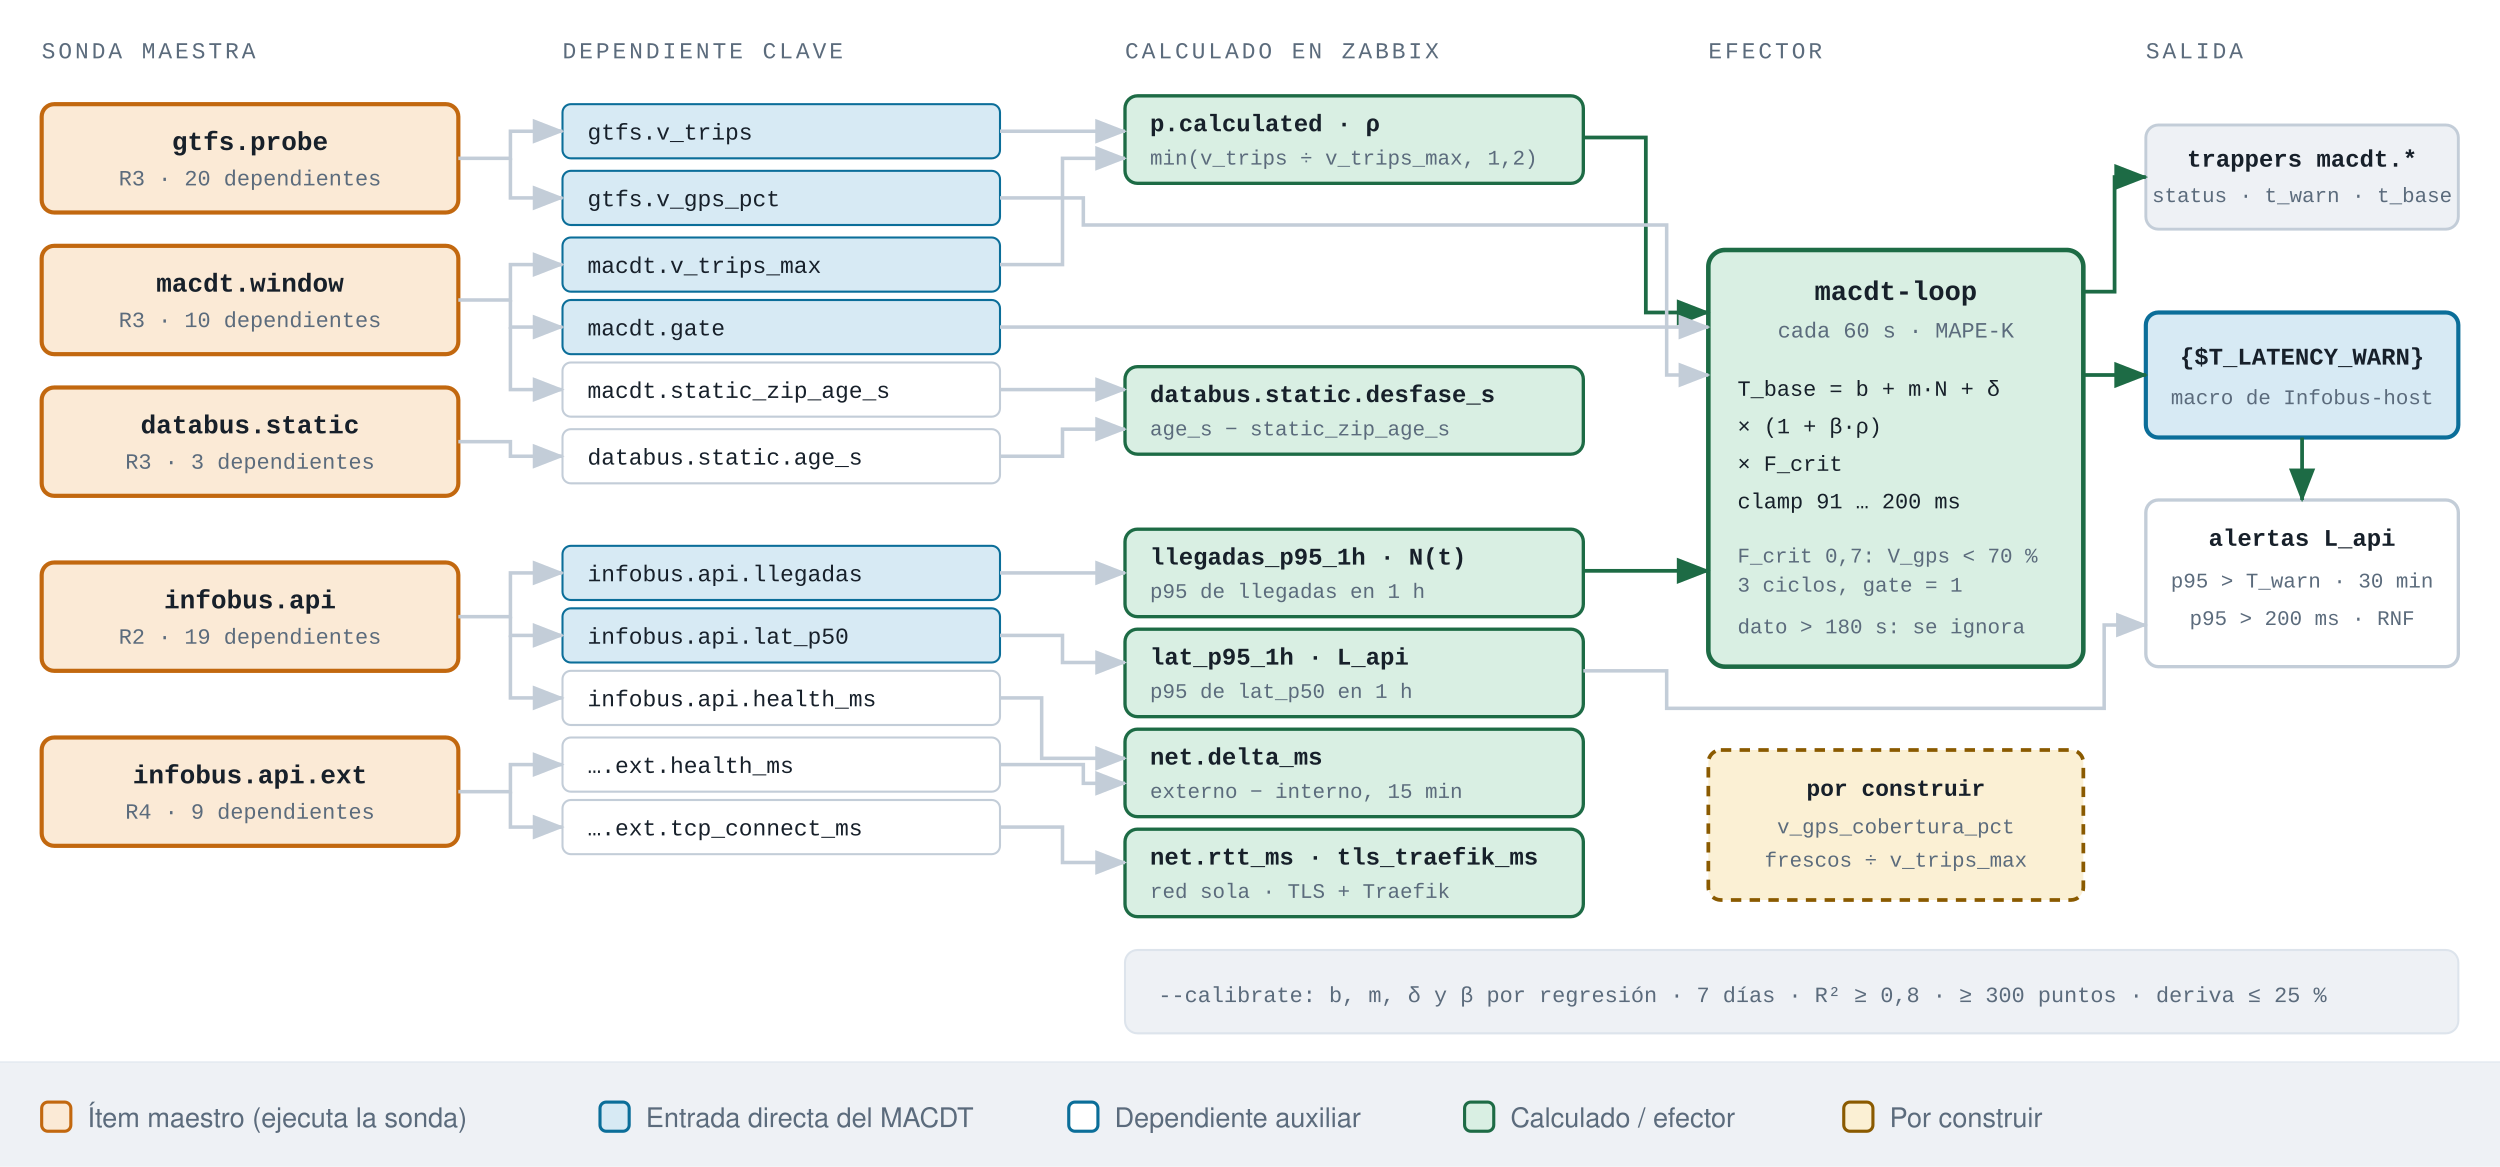
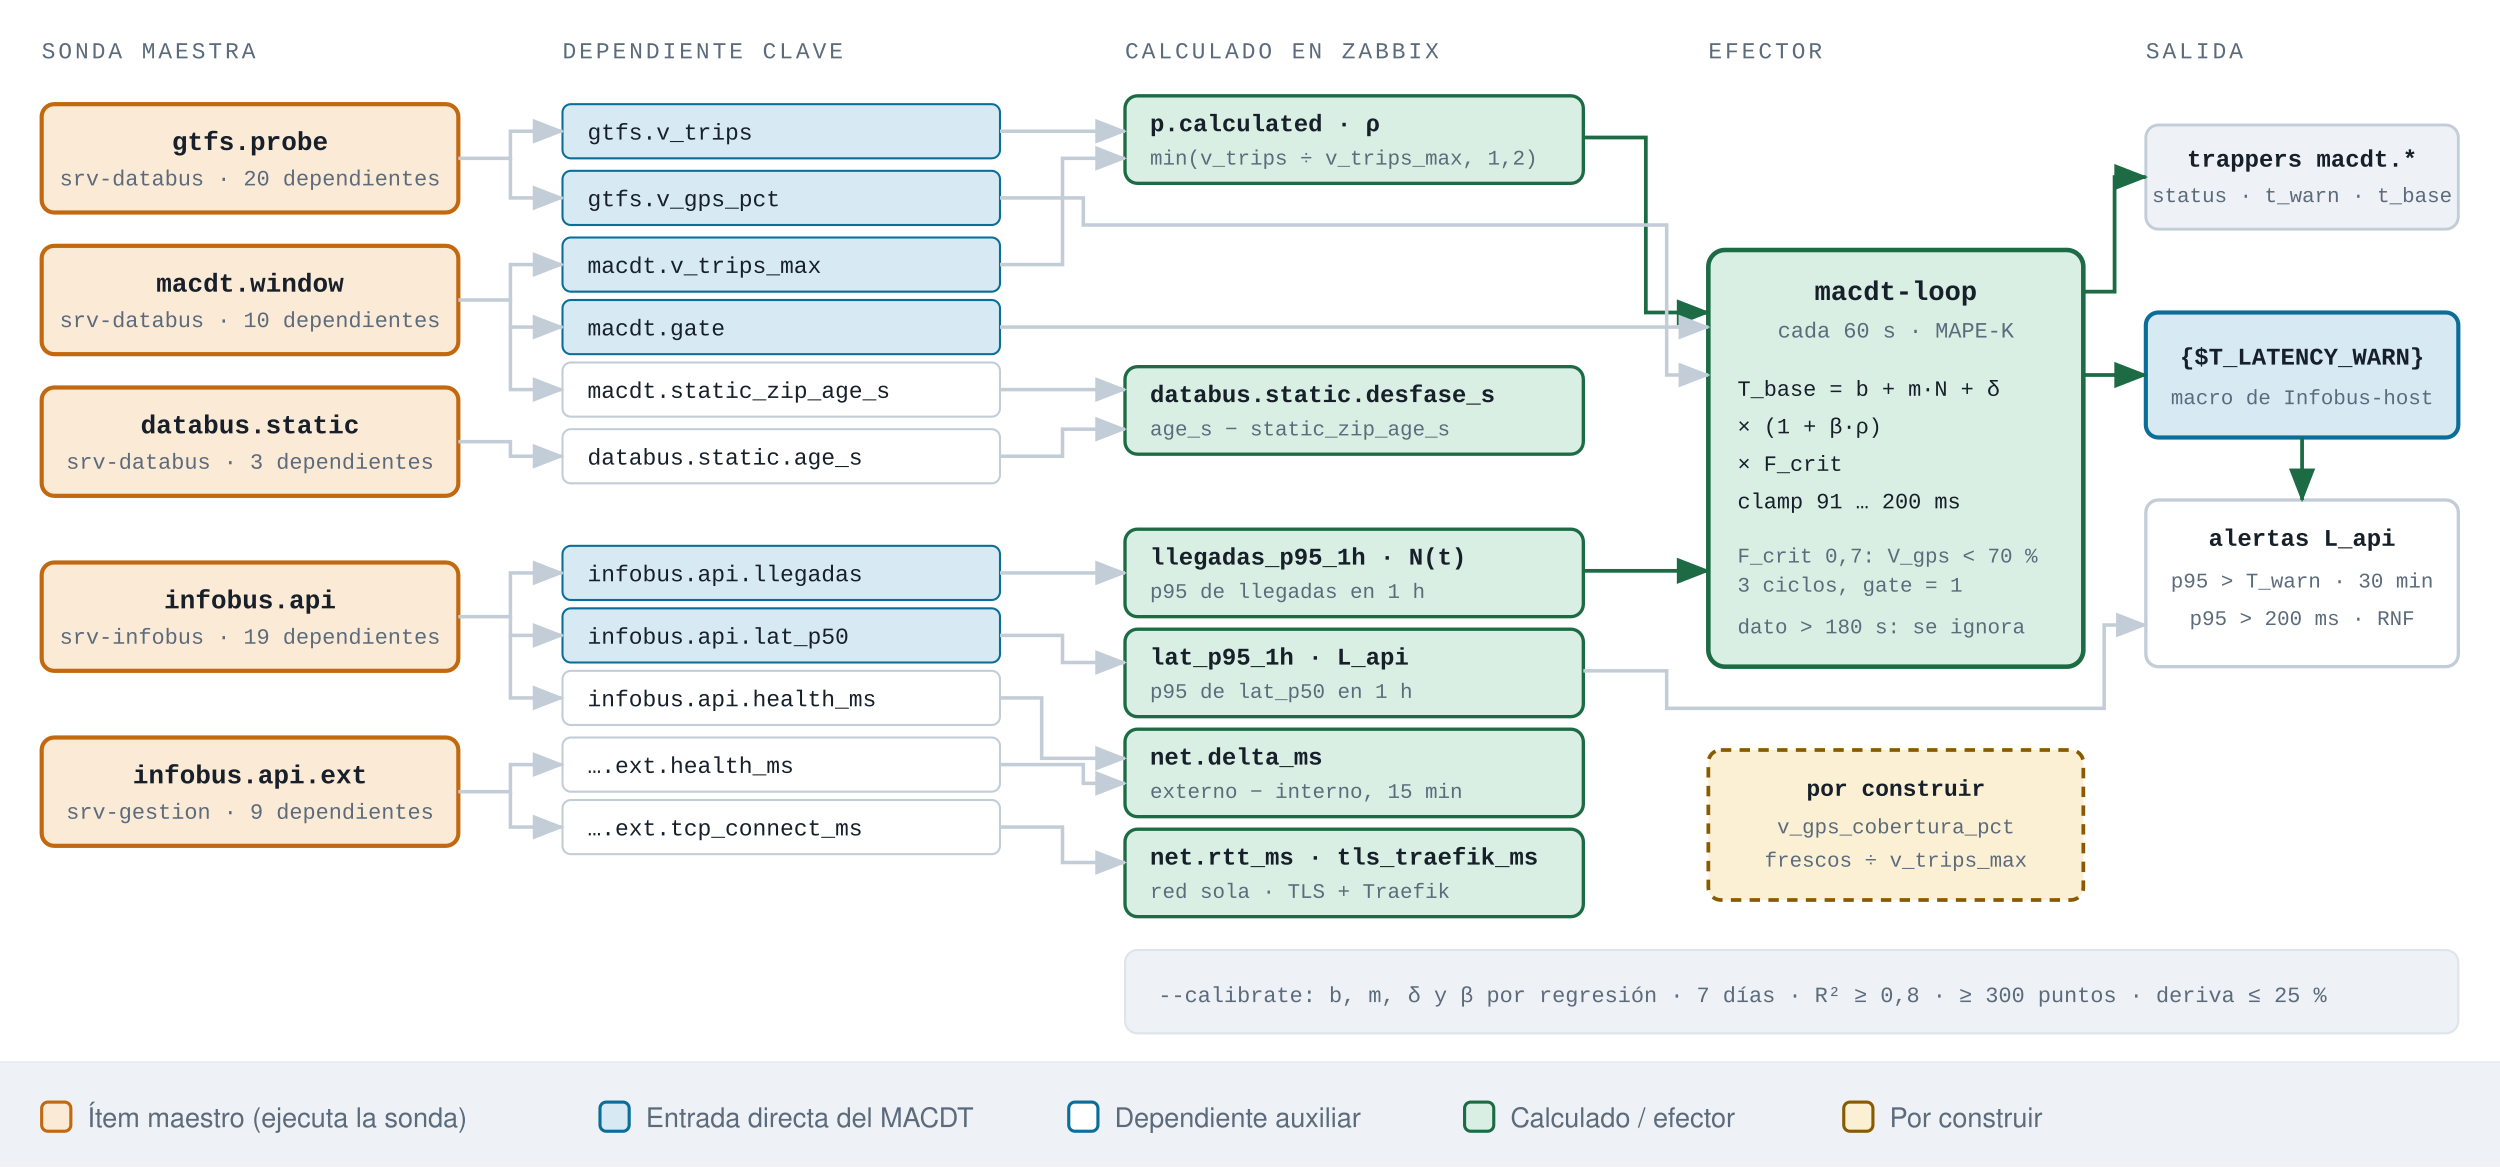
<svg xmlns="http://www.w3.org/2000/svg" viewBox="0 0 1200 560" width="1200" height="560" role="img" aria-label="Cadena de ítems desde las sondas hasta la macro del umbral">
  <style>
text{font-family:'IBM Plex Sans',-apple-system,BlinkMacSystemFont,'Segoe UI',Helvetica,Arial,sans-serif;fill:#17202a}
text.m{font-family:'IBM Plex Mono',ui-monospace,SFMono-Regular,Menlo,Consolas,'Liberation Mono',monospace}
text.cap{fill:#5b6b7c}
.edge{stroke:#c3cdd8;stroke-width:1.7;fill:none}
.edge-p{stroke:#c2680f;stroke-width:1.7;fill:none;stroke-dasharray:6 4}
.edge-s{stroke:#a8406f;stroke-width:1.7;fill:none;stroke-dasharray:2 4;stroke-linecap:round}
.edge-o{stroke:#1d6b45;stroke-width:1.8;fill:none}
.band{fill:#eef1f5;stroke:#dde4ec;stroke-width:1}
</style>
  <rect x="0" y="0" width="1200" height="560" fill="#ffffff" />
  <defs>
    <marker id="d" markerWidth="9" markerHeight="7" refX="8.4" refY="3.5" orient="auto">
      <polygon points="0 0, 9 3.5, 0 7" fill="#c3cdd8" />
    </marker>
    <marker id="do" markerWidth="9" markerHeight="7" refX="8.4" refY="3.5" orient="auto">
      <polygon points="0 0, 9 3.5, 0 7" fill="#1d6b45" />
    </marker>
  </defs>
  <text class="m cap" x="20" y="28" font-size="11" letter-spacing="1.4">SONDA MAESTRA</text>
  <text class="m cap" x="270" y="28" font-size="11" letter-spacing="1.4">DEPENDIENTE CLAVE</text>
  <text class="m cap" x="540" y="28" font-size="11" letter-spacing="1.4">CALCULADO EN ZABBIX</text>
  <text class="m cap" x="820" y="28" font-size="11" letter-spacing="1.4">EFECTOR</text>
  <text class="m cap" x="1030" y="28" font-size="11" letter-spacing="1.4">SALIDA</text>
  <g>
    <rect x="20" y="50" width="200" height="52" rx="6" fill="#fbead6" stroke="#c2680f" stroke-width="2" />
    <text class="m" x="120" y="72" font-size="12.5" font-weight="700" text-anchor="middle" fill="#a14e07">gtfs.probe</text>
-     <text class="m cap" x="120" y="89" font-size="10.5" text-anchor="middle">R3 · 20 dependientes</text>
+     <text class="m cap" x="120" y="89" font-size="10.5" text-anchor="middle">srv-databus · 20 dependientes</text>
    <rect x="20" y="118" width="200" height="52" rx="6" fill="#fbead6" stroke="#c2680f" stroke-width="2" />
    <text class="m" x="120" y="140" font-size="12.5" font-weight="700" text-anchor="middle" fill="#a14e07">macdt.window</text>
-     <text class="m cap" x="120" y="157" font-size="10.5" text-anchor="middle">R3 · 10 dependientes</text>
+     <text class="m cap" x="120" y="157" font-size="10.5" text-anchor="middle">srv-databus · 10 dependientes</text>
    <rect x="20" y="186" width="200" height="52" rx="6" fill="#fbead6" stroke="#c2680f" stroke-width="2" />
    <text class="m" x="120" y="208" font-size="12.5" font-weight="700" text-anchor="middle" fill="#a14e07">databus.static</text>
-     <text class="m cap" x="120" y="225" font-size="10.5" text-anchor="middle">R3 · 3 dependientes</text>
+     <text class="m cap" x="120" y="225" font-size="10.5" text-anchor="middle">srv-databus · 3 dependientes</text>
    <rect x="20" y="270" width="200" height="52" rx="6" fill="#fbead6" stroke="#c2680f" stroke-width="2" />
    <text class="m" x="120" y="292" font-size="12.5" font-weight="700" text-anchor="middle" fill="#a14e07">infobus.api</text>
-     <text class="m cap" x="120" y="309" font-size="10.5" text-anchor="middle">R2 · 19 dependientes</text>
+     <text class="m cap" x="120" y="309" font-size="10.5" text-anchor="middle">srv-infobus · 19 dependientes</text>
    <rect x="20" y="354" width="200" height="52" rx="6" fill="#fbead6" stroke="#c2680f" stroke-width="2" />
    <text class="m" x="120" y="376" font-size="12.5" font-weight="700" text-anchor="middle" fill="#a14e07">infobus.api.ext</text>
-     <text class="m cap" x="120" y="393" font-size="10.5" text-anchor="middle">R4 · 9 dependientes</text>
+     <text class="m cap" x="120" y="393" font-size="10.5" text-anchor="middle">srv-gestion · 9 dependientes</text>
  </g>
  <g font-size="11">
    <rect x="270" y="50" width="210" height="26" rx="4" fill="#d7eaf4" stroke="#0b6e99" />
    <text class="m" x="282" y="67">gtfs.v_trips</text>
    <rect x="270" y="82" width="210" height="26" rx="4" fill="#d7eaf4" stroke="#0b6e99" />
    <text class="m" x="282" y="99">gtfs.v_gps_pct</text>
    <rect x="270" y="114" width="210" height="26" rx="4" fill="#d7eaf4" stroke="#0b6e99" />
    <text class="m" x="282" y="131">macdt.v_trips_max</text>
    <rect x="270" y="144" width="210" height="26" rx="4" fill="#d7eaf4" stroke="#0b6e99" />
    <text class="m" x="282" y="161">macdt.gate</text>
    <rect x="270" y="174" width="210" height="26" rx="4" fill="#ffffff" stroke="#c3cdd8" />
    <text class="m" x="282" y="191">macdt.static_zip_age_s</text>
    <rect x="270" y="206" width="210" height="26" rx="4" fill="#ffffff" stroke="#c3cdd8" />
    <text class="m" x="282" y="223">databus.static.age_s</text>
    <rect x="270" y="262" width="210" height="26" rx="4" fill="#d7eaf4" stroke="#0b6e99" />
    <text class="m" x="282" y="279">infobus.api.llegadas</text>
    <rect x="270" y="292" width="210" height="26" rx="4" fill="#d7eaf4" stroke="#0b6e99" />
    <text class="m" x="282" y="309">infobus.api.lat_p50</text>
    <rect x="270" y="322" width="210" height="26" rx="4" fill="#ffffff" stroke="#c3cdd8" />
    <text class="m" x="282" y="339">infobus.api.health_ms</text>
    <rect x="270" y="354" width="210" height="26" rx="4" fill="#ffffff" stroke="#c3cdd8" />
    <text class="m" x="282" y="371">….ext.health_ms</text>
    <rect x="270" y="384" width="210" height="26" rx="4" fill="#ffffff" stroke="#c3cdd8" />
    <text class="m" x="282" y="401">….ext.tcp_connect_ms</text>
  </g>
  <path class="edge" d="M220 76 H245 V63 H270" marker-end="url(#d)" />
  <path class="edge" d="M245 76 V95 H270" marker-end="url(#d)" />
  <path class="edge" d="M220 144 H245 V127 H270" marker-end="url(#d)" />
  <path class="edge" d="M245 144 V157 H270" marker-end="url(#d)" />
  <path class="edge" d="M245 157 V187 H270" marker-end="url(#d)" />
  <path class="edge" d="M220 212 H245 V219 H270" marker-end="url(#d)" />
  <path class="edge" d="M220 296 H245 V275 H270" marker-end="url(#d)" />
  <path class="edge" d="M245 296 V305 H270" marker-end="url(#d)" />
  <path class="edge" d="M245 305 V335 H270" marker-end="url(#d)" />
  <path class="edge" d="M220 380 H245 V367 H270" marker-end="url(#d)" />
  <path class="edge" d="M245 380 V397 H270" marker-end="url(#d)" />
  <g>
    <rect x="540" y="46" width="220" height="42" rx="6" fill="#d9efe3" stroke="#1d6b45" stroke-width="1.6" />
    <text class="m" x="552" y="63" font-size="11.5" font-weight="700" fill="#1d6b45">p.calculated · ρ</text>
    <text class="m cap" x="552" y="79" font-size="10">min(v_trips ÷ v_trips_max, 1,2)</text>
    <rect x="540" y="176" width="220" height="42" rx="6" fill="#d9efe3" stroke="#1d6b45" stroke-width="1.6" />
    <text class="m" x="552" y="193" font-size="11.5" font-weight="700" fill="#1d6b45">databus.static.desfase_s</text>
    <text class="m cap" x="552" y="209" font-size="10">age_s − static_zip_age_s</text>
    <rect x="540" y="254" width="220" height="42" rx="6" fill="#d9efe3" stroke="#1d6b45" stroke-width="1.6" />
    <text class="m" x="552" y="271" font-size="11.5" font-weight="700" fill="#1d6b45">llegadas_p95_1h · N(t)</text>
    <text class="m cap" x="552" y="287" font-size="10">p95 de llegadas en 1 h</text>
    <rect x="540" y="302" width="220" height="42" rx="6" fill="#d9efe3" stroke="#1d6b45" stroke-width="1.6" />
    <text class="m" x="552" y="319" font-size="11.5" font-weight="700" fill="#1d6b45">lat_p95_1h · L_api</text>
    <text class="m cap" x="552" y="335" font-size="10">p95 de lat_p50 en 1 h</text>
    <rect x="540" y="350" width="220" height="42" rx="6" fill="#d9efe3" stroke="#1d6b45" stroke-width="1.6" />
    <text class="m" x="552" y="367" font-size="11.5" font-weight="700" fill="#1d6b45">net.delta_ms</text>
    <text class="m cap" x="552" y="383" font-size="10">externo − interno, 15 min</text>
    <rect x="540" y="398" width="220" height="42" rx="6" fill="#d9efe3" stroke="#1d6b45" stroke-width="1.6" />
    <text class="m" x="552" y="415" font-size="11.5" font-weight="700" fill="#1d6b45">net.rtt_ms · tls_traefik_ms</text>
    <text class="m cap" x="552" y="431" font-size="10">red sola · TLS + Traefik</text>
  </g>
  <path class="edge" d="M480 63 H540" marker-end="url(#d)" />
  <path class="edge" d="M480 127 H510 V76 H540" marker-end="url(#d)" />
  <path class="edge" d="M480 187 H540" marker-end="url(#d)" />
  <path class="edge" d="M480 219 H510 V206 H540" marker-end="url(#d)" />
  <path class="edge" d="M480 275 H540" marker-end="url(#d)" />
  <path class="edge" d="M480 305 H510 V318 H540" marker-end="url(#d)" />
  <path class="edge" d="M480 335 H500 V364 H540" marker-end="url(#d)" />
  <path class="edge" d="M480 367 H520 V376 H540" marker-end="url(#d)" />
  <path class="edge" d="M480 397 H510 V414 H540" marker-end="url(#d)" />
  <rect x="820" y="120" width="180" height="200" rx="8" fill="#d9efe3" stroke="#1d6b45" stroke-width="2.2" />
  <text class="m" x="910" y="144" font-size="13" font-weight="700" text-anchor="middle" fill="#1d6b45">macdt-loop</text>
  <text class="m cap" x="910" y="162" font-size="10.5" text-anchor="middle">cada 60 s · MAPE-K</text>
  <text class="m" x="834" y="190" font-size="10.5">T_base = b + m·N + δ</text>
  <text class="m" x="834" y="208" font-size="10.5">× (1 + β·ρ)</text>
  <text class="m" x="834" y="226" font-size="10.5">× F_crit</text>
  <text class="m" x="834" y="244" font-size="10.5">clamp 91 … 200 ms</text>
  <text class="m cap" x="834" y="270" font-size="10">F_crit 0,7: V_gps &lt; 70 %</text>
  <text class="m cap" x="834" y="284" font-size="10">3 ciclos, gate = 1</text>
  <text class="m cap" x="834" y="304" font-size="10">dato &gt; 180 s: se ignora</text>
  <path class="edge-o" d="M760 66 H790 V150 H820" marker-end="url(#do)" />
  <path class="edge" d="M480 95 H520 V108 H800 V180 H820" marker-end="url(#d)" />
  <path class="edge" d="M480 157 H820" marker-end="url(#d)" />
  <path class="edge-o" d="M760 274 H820" marker-end="url(#do)" />
  <rect x="1030" y="60" width="150" height="50" rx="6" fill="#eef1f5" stroke="#c3cdd8" stroke-width="1.4" />
  <text class="m" x="1105" y="80" font-size="11.5" font-weight="600" text-anchor="middle">trappers macdt.*</text>
  <text class="m cap" x="1105" y="97" font-size="10" text-anchor="middle">status · t_warn · t_base</text>
  <rect x="1030" y="150" width="150" height="60" rx="6" fill="#d7eaf4" stroke="#0b6e99" stroke-width="2" />
  <text class="m" x="1105" y="175" font-size="11.5" font-weight="700" text-anchor="middle">{$T_LATENCY_WARN}</text>
  <text class="m cap" x="1105" y="194" font-size="10" text-anchor="middle">macro de Infobus-host</text>
  <rect x="1030" y="240" width="150" height="80" rx="6" fill="#ffffff" stroke="#c3cdd8" stroke-width="1.6" />
  <text class="m" x="1105" y="262" font-size="11.5" font-weight="700" text-anchor="middle">alertas L_api</text>
  <text class="m cap" x="1105" y="282" font-size="10" text-anchor="middle">p95 &gt; T_warn · 30 min</text>
  <text class="m cap" x="1105" y="300" font-size="10" text-anchor="middle">p95 &gt; 200 ms · RNF</text>
  <path class="edge-o" d="M1000 140 H1015 V85 H1030" marker-end="url(#do)" />
  <path class="edge-o" d="M1000 180 H1030" marker-end="url(#do)" />
  <path class="edge-o" d="M1105 210 V240" marker-end="url(#do)" />
  <path class="edge" d="M760 322 H800 V340 H1010 V300 H1030" marker-end="url(#d)" />
  <rect x="820" y="360" width="180" height="72" rx="6" fill="#fbf0d4" stroke="#8a5a00" stroke-width="1.8" stroke-dasharray="5 4" />
  <text class="m" x="910" y="382" font-size="11" font-weight="700" text-anchor="middle" fill="#8a5a00">por construir</text>
  <text class="m cap" x="910" y="400" font-size="10" text-anchor="middle">v_gps_cobertura_pct</text>
  <text class="m cap" x="910" y="416" font-size="10" text-anchor="middle">frescos ÷ v_trips_max</text>
  <rect x="540" y="456" width="640" height="40" rx="6" fill="#eef1f5" stroke="#dde4ec" />
  <text class="m cap" x="556" y="481" font-size="10.5">--calibrate: b, m, δ y β por regresión · 7 días · R² ≥ 0,8 · ≥ 300 puntos · deriva ≤ 25 %</text>
  <line x1="0" y1="510" x2="1200" y2="510" stroke="#dde4ec" />
  <rect x="0" y="510" width="1200" height="50" fill="#eef1f5" />
  <rect x="20" y="529" width="14" height="14" rx="3" fill="#fbead6" stroke="#c2680f" stroke-width="1.5" />
  <text x="42" y="541" font-size="13" class="cap">Ítem maestro (ejecuta la sonda)</text>
  <rect x="288" y="529" width="14" height="14" rx="3" fill="#d7eaf4" stroke="#0b6e99" stroke-width="1.5" />
  <text x="310" y="541" font-size="13" class="cap">Entrada directa del MACDT</text>
  <rect x="513" y="529" width="14" height="14" rx="3" fill="#ffffff" stroke="#0b6e99" stroke-width="1.5" />
  <text x="535" y="541" font-size="13" class="cap">Dependiente auxiliar</text>
  <rect x="703" y="529" width="14" height="14" rx="3" fill="#d9efe3" stroke="#1d6b45" stroke-width="1.5" />
  <text x="725" y="541" font-size="13" class="cap">Calculado / efector</text>
  <rect x="885" y="529" width="14" height="14" rx="3" fill="#fbf0d4" stroke="#8a5a00" stroke-width="1.5" />
  <text x="907" y="541" font-size="13" class="cap">Por construir</text>
</svg>
